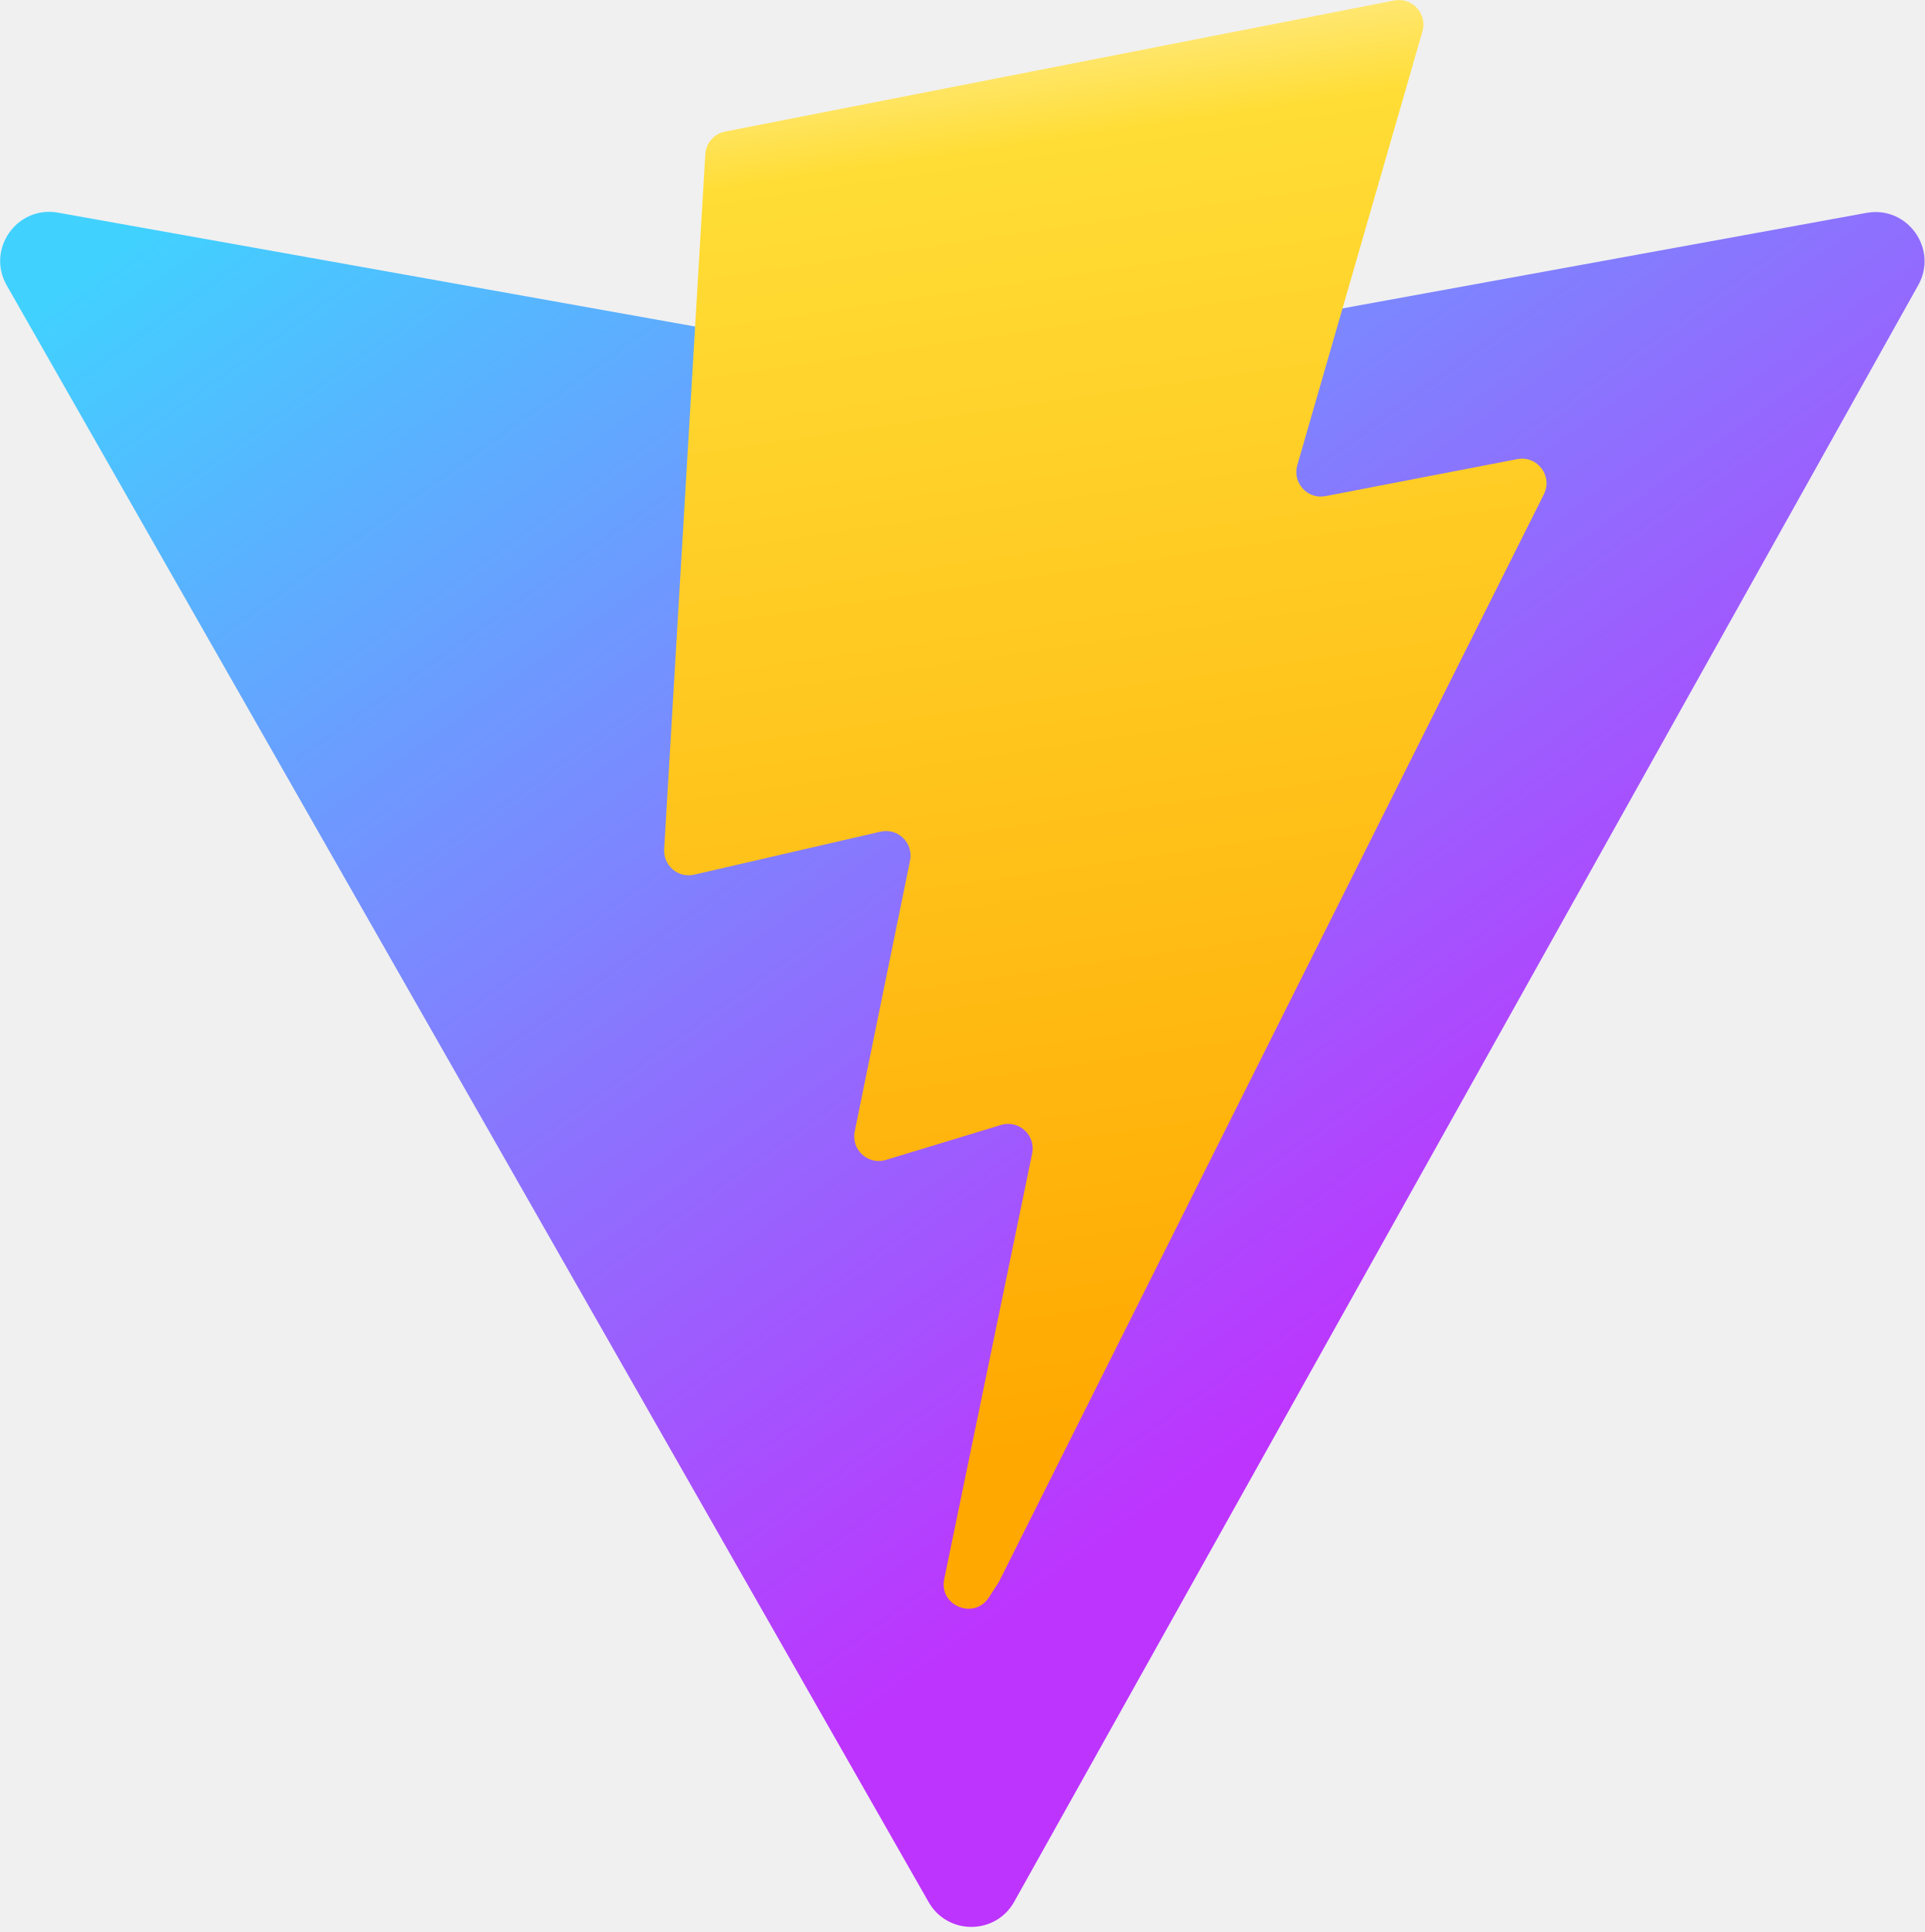
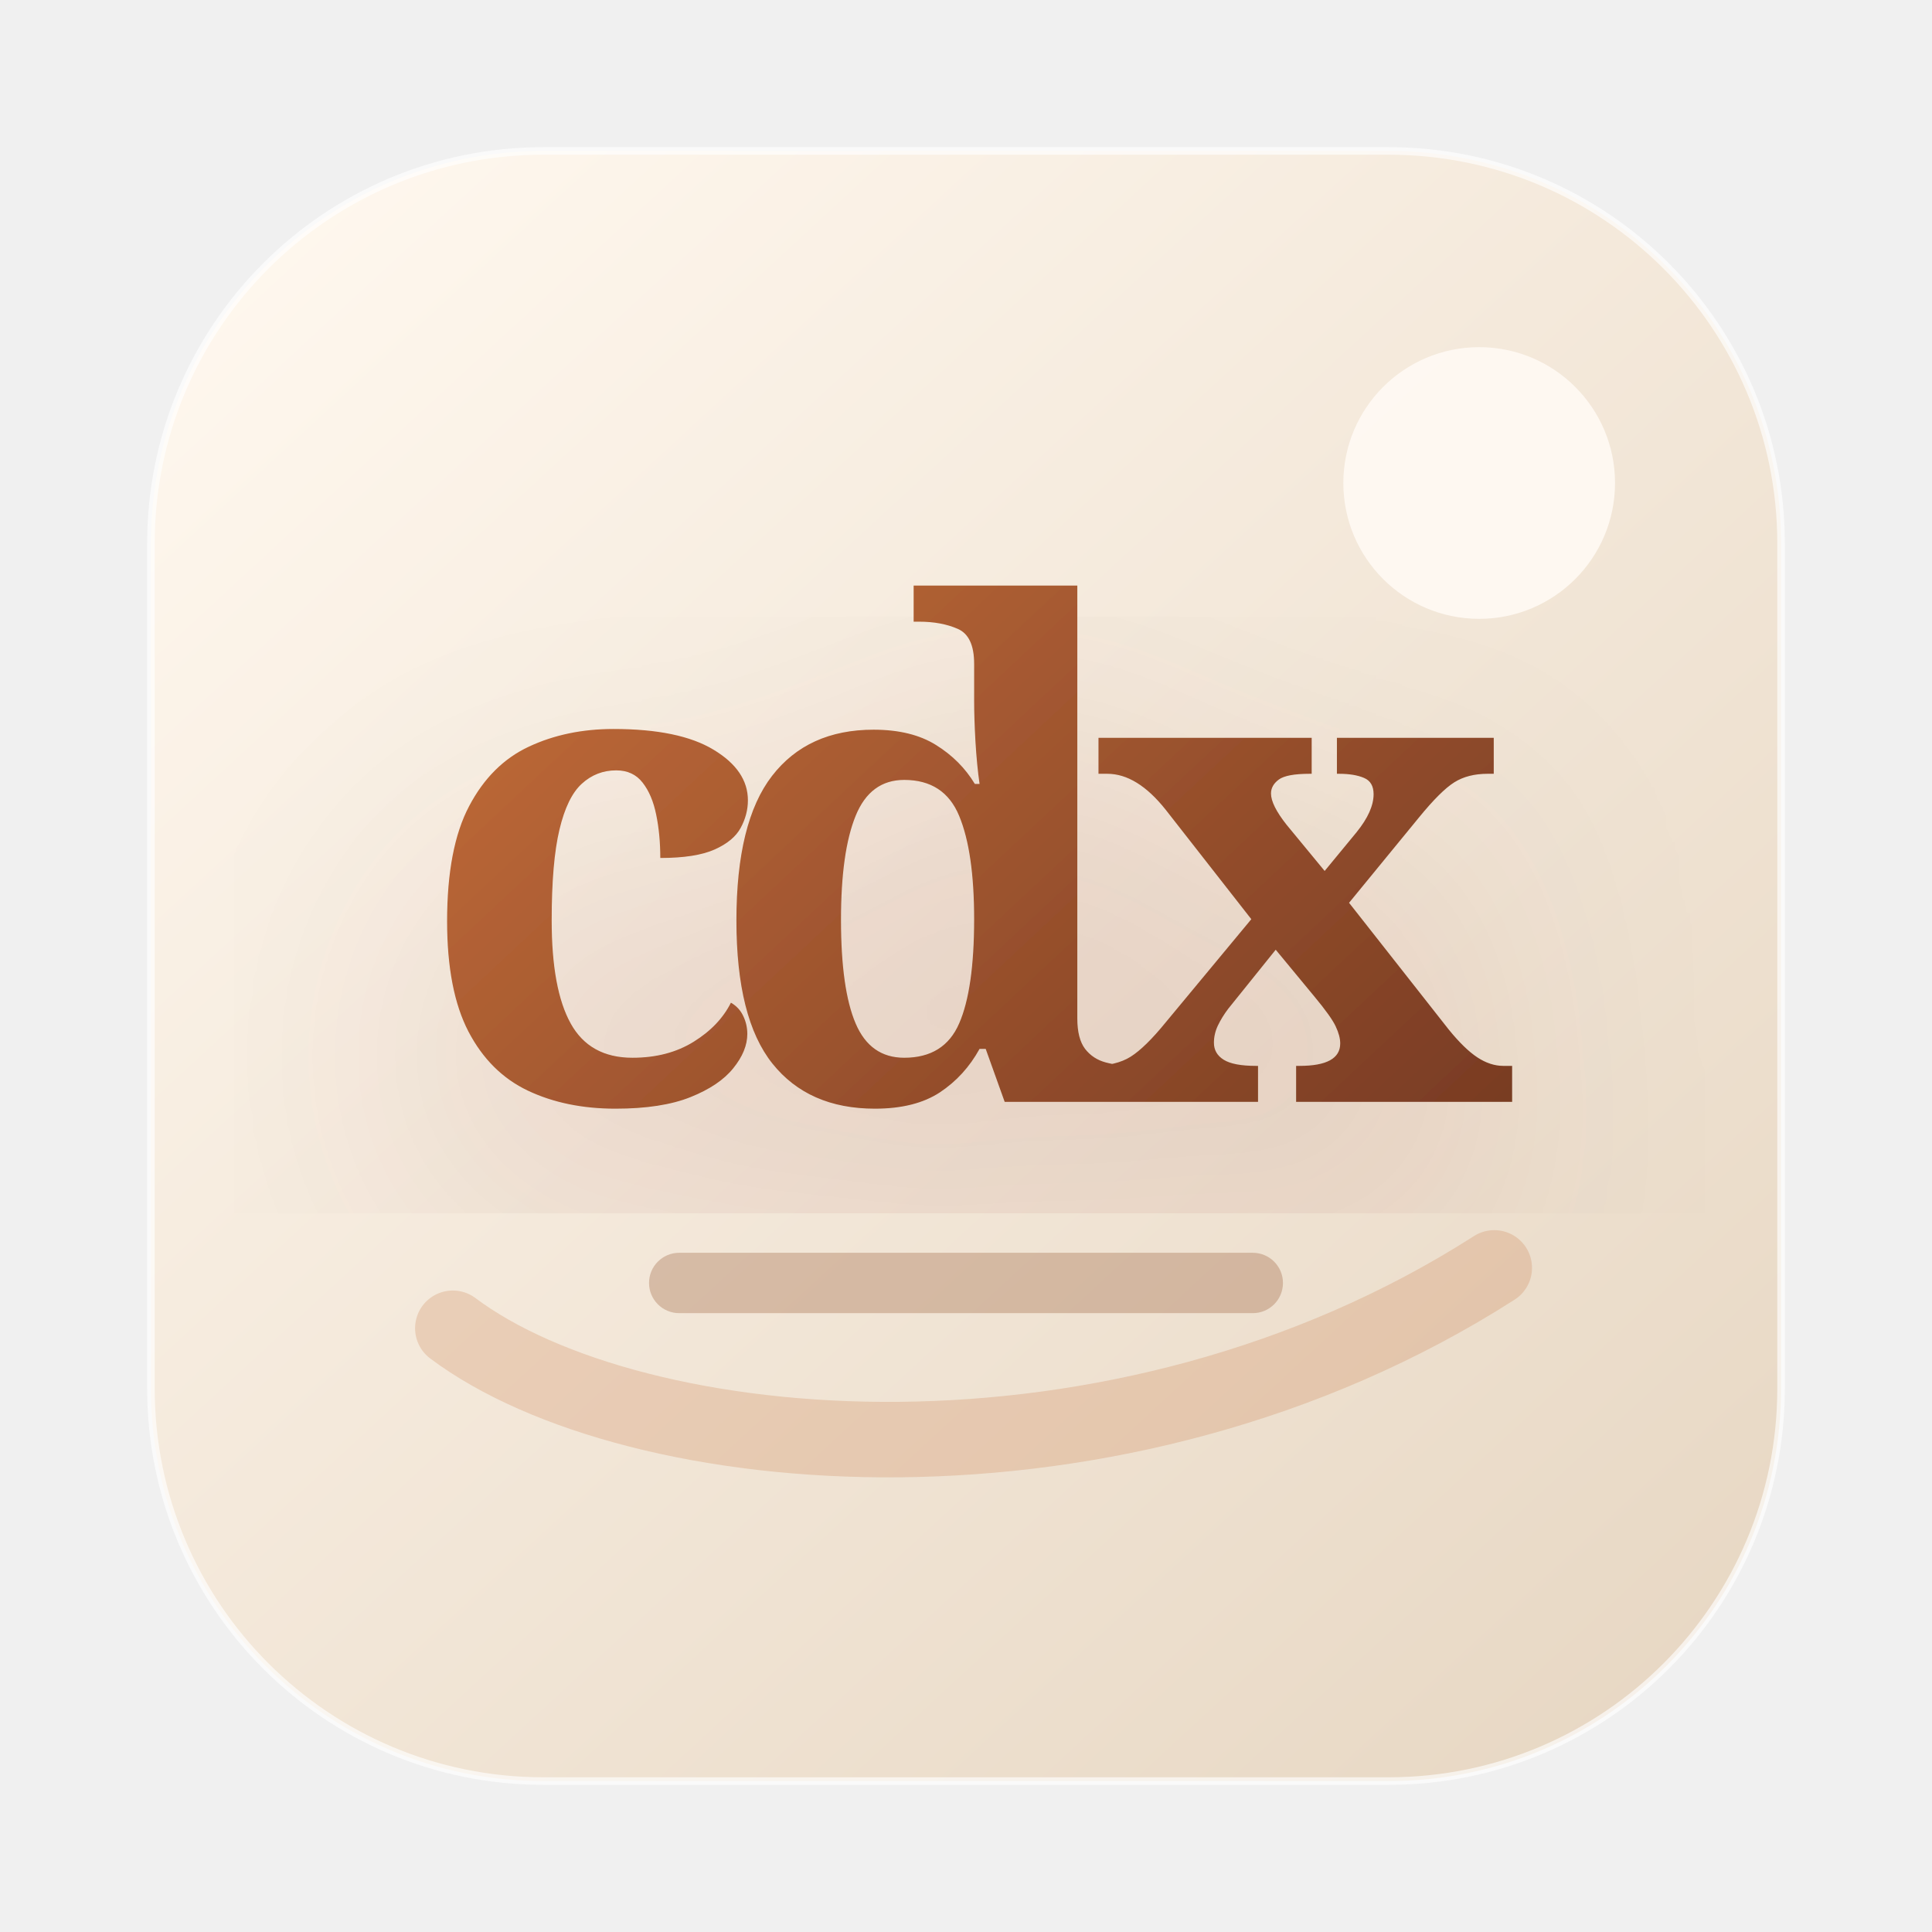
- <svg xmlns="http://www.w3.org/2000/svg" aria-hidden="true" role="img" class="iconify iconify--logos" width="31.88" height="32" preserveAspectRatio="xMidYMid meet" viewBox="0 0 256 257">
+ <svg xmlns="http://www.w3.org/2000/svg" width="256" height="256" viewBox="0 0 256 256" role="img" aria-labelledby="title desc">
  <defs>
-     <linearGradient id="IconifyId1813088fe1fbc01fb466" x1="-.828%" x2="57.636%" y1="7.652%" y2="78.411%">
-       <stop offset="0%" stop-color="#41D1FF" />
-       <stop offset="100%" stop-color="#BD34FE" />
+     <linearGradient id="bg" x1="32" y1="24" x2="224" y2="232" gradientUnits="userSpaceOnUse">
+       <stop offset="0" stop-color="#fff8ef" />
+       <stop offset="1" stop-color="#e7d7c3" />
    </linearGradient>
-     <linearGradient id="IconifyId1813088fe1fbc01fb467" x1="43.376%" x2="50.316%" y1="2.242%" y2="89.03%">
-       <stop offset="0%" stop-color="#FFEA83" />
-       <stop offset="8.333%" stop-color="#FFDD35" />
-       <stop offset="100%" stop-color="#FFA800" />
+     <linearGradient id="ink" x1="72" y1="64" x2="188" y2="188" gradientUnits="userSpaceOnUse">
+       <stop offset="0" stop-color="#c56e3a" />
+       <stop offset="1" stop-color="#6d3420" />
    </linearGradient>
+     <filter id="shadow" x="-20%" y="-20%" width="140%" height="140%">
+       <feDropShadow dx="0" dy="18" stdDeviation="18" flood-color="#6d3420" flood-opacity="0.16" />
+     </filter>
  </defs>
-   <path fill="url(#IconifyId1813088fe1fbc01fb466)" d="M255.153 37.938L134.897 252.976c-2.483 4.44-8.862 4.466-11.382.048L.875 37.958c-2.746-4.814 1.371-10.646 6.827-9.67l120.385 21.517a6.537 6.537 0 0 0 2.322-.004l117.867-21.483c5.438-.991 9.574 4.796 6.877 9.62Z" />
-   <path fill="url(#IconifyId1813088fe1fbc01fb467)" d="M185.432.063L96.44 17.501a3.268 3.268 0 0 0-2.634 3.014l-5.474 92.456a3.268 3.268 0 0 0 3.997 3.378l24.777-5.718c2.318-.535 4.413 1.507 3.936 3.838l-7.361 36.047c-.495 2.426 1.782 4.5 4.151 3.78l15.304-4.649c2.372-.72 4.652 1.36 4.15 3.788l-11.698 56.621c-.732 3.542 3.979 5.473 5.943 2.437l1.313-2.028l72.516-144.72c1.215-2.423-.88-5.186-3.54-4.672l-25.505 4.922c-2.396.462-4.435-1.77-3.759-4.114l16.646-57.705c.677-2.35-1.37-4.583-3.769-4.113Z" />
+   <rect x="20" y="20" width="216" height="216" rx="52" fill="url(#bg)" />
+   <rect x="20" y="20" width="216" height="216" rx="52" fill="none" stroke="#ffffff" stroke-opacity="0.65" />
+   <circle cx="196" cy="64" r="18" fill="#fffaf4" fill-opacity="0.9" />
+   <path d="M60 176c24 18 88 24 138-8" fill="none" stroke="#c56e3a" stroke-opacity="0.22" stroke-width="10" stroke-linecap="round" />
+   <text x="128" y="146" text-anchor="middle" fill="url(#ink)" font-family="Fraunces, Georgia, serif" font-size="90" font-weight="700" letter-spacing="-9" filter="url(#shadow)">
+     cdx
+   </text>
+   <rect x="86" y="166" width="84" height="8" rx="4" fill="#8d4823" fill-opacity="0.28" />
</svg>
